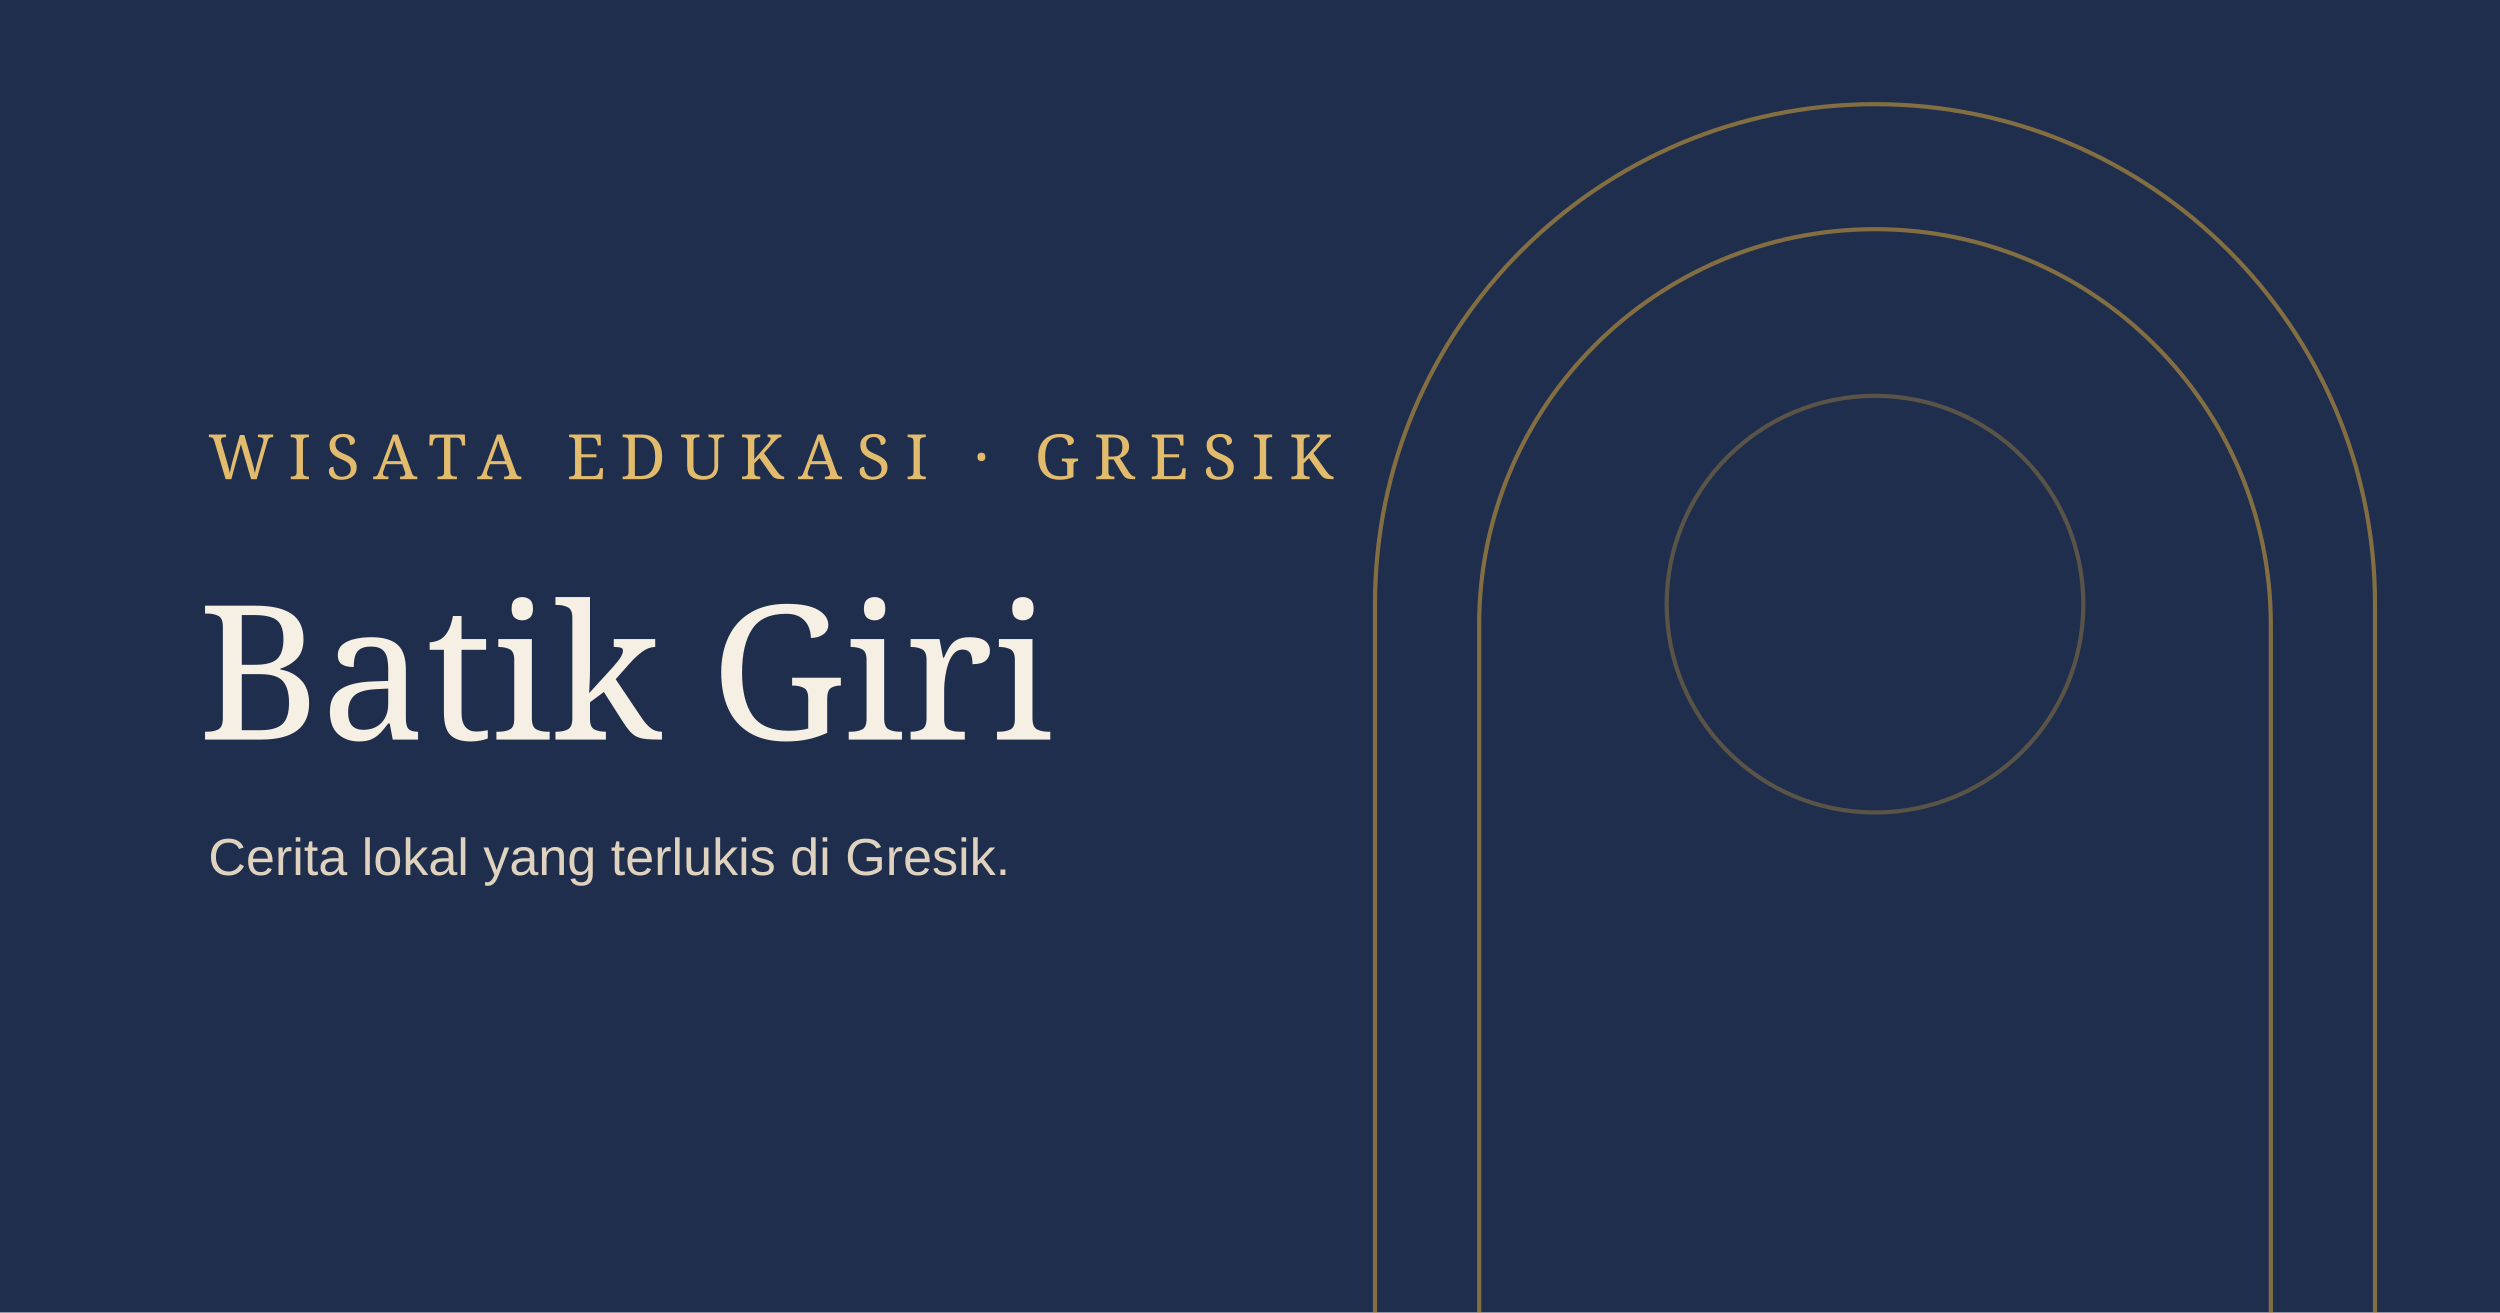
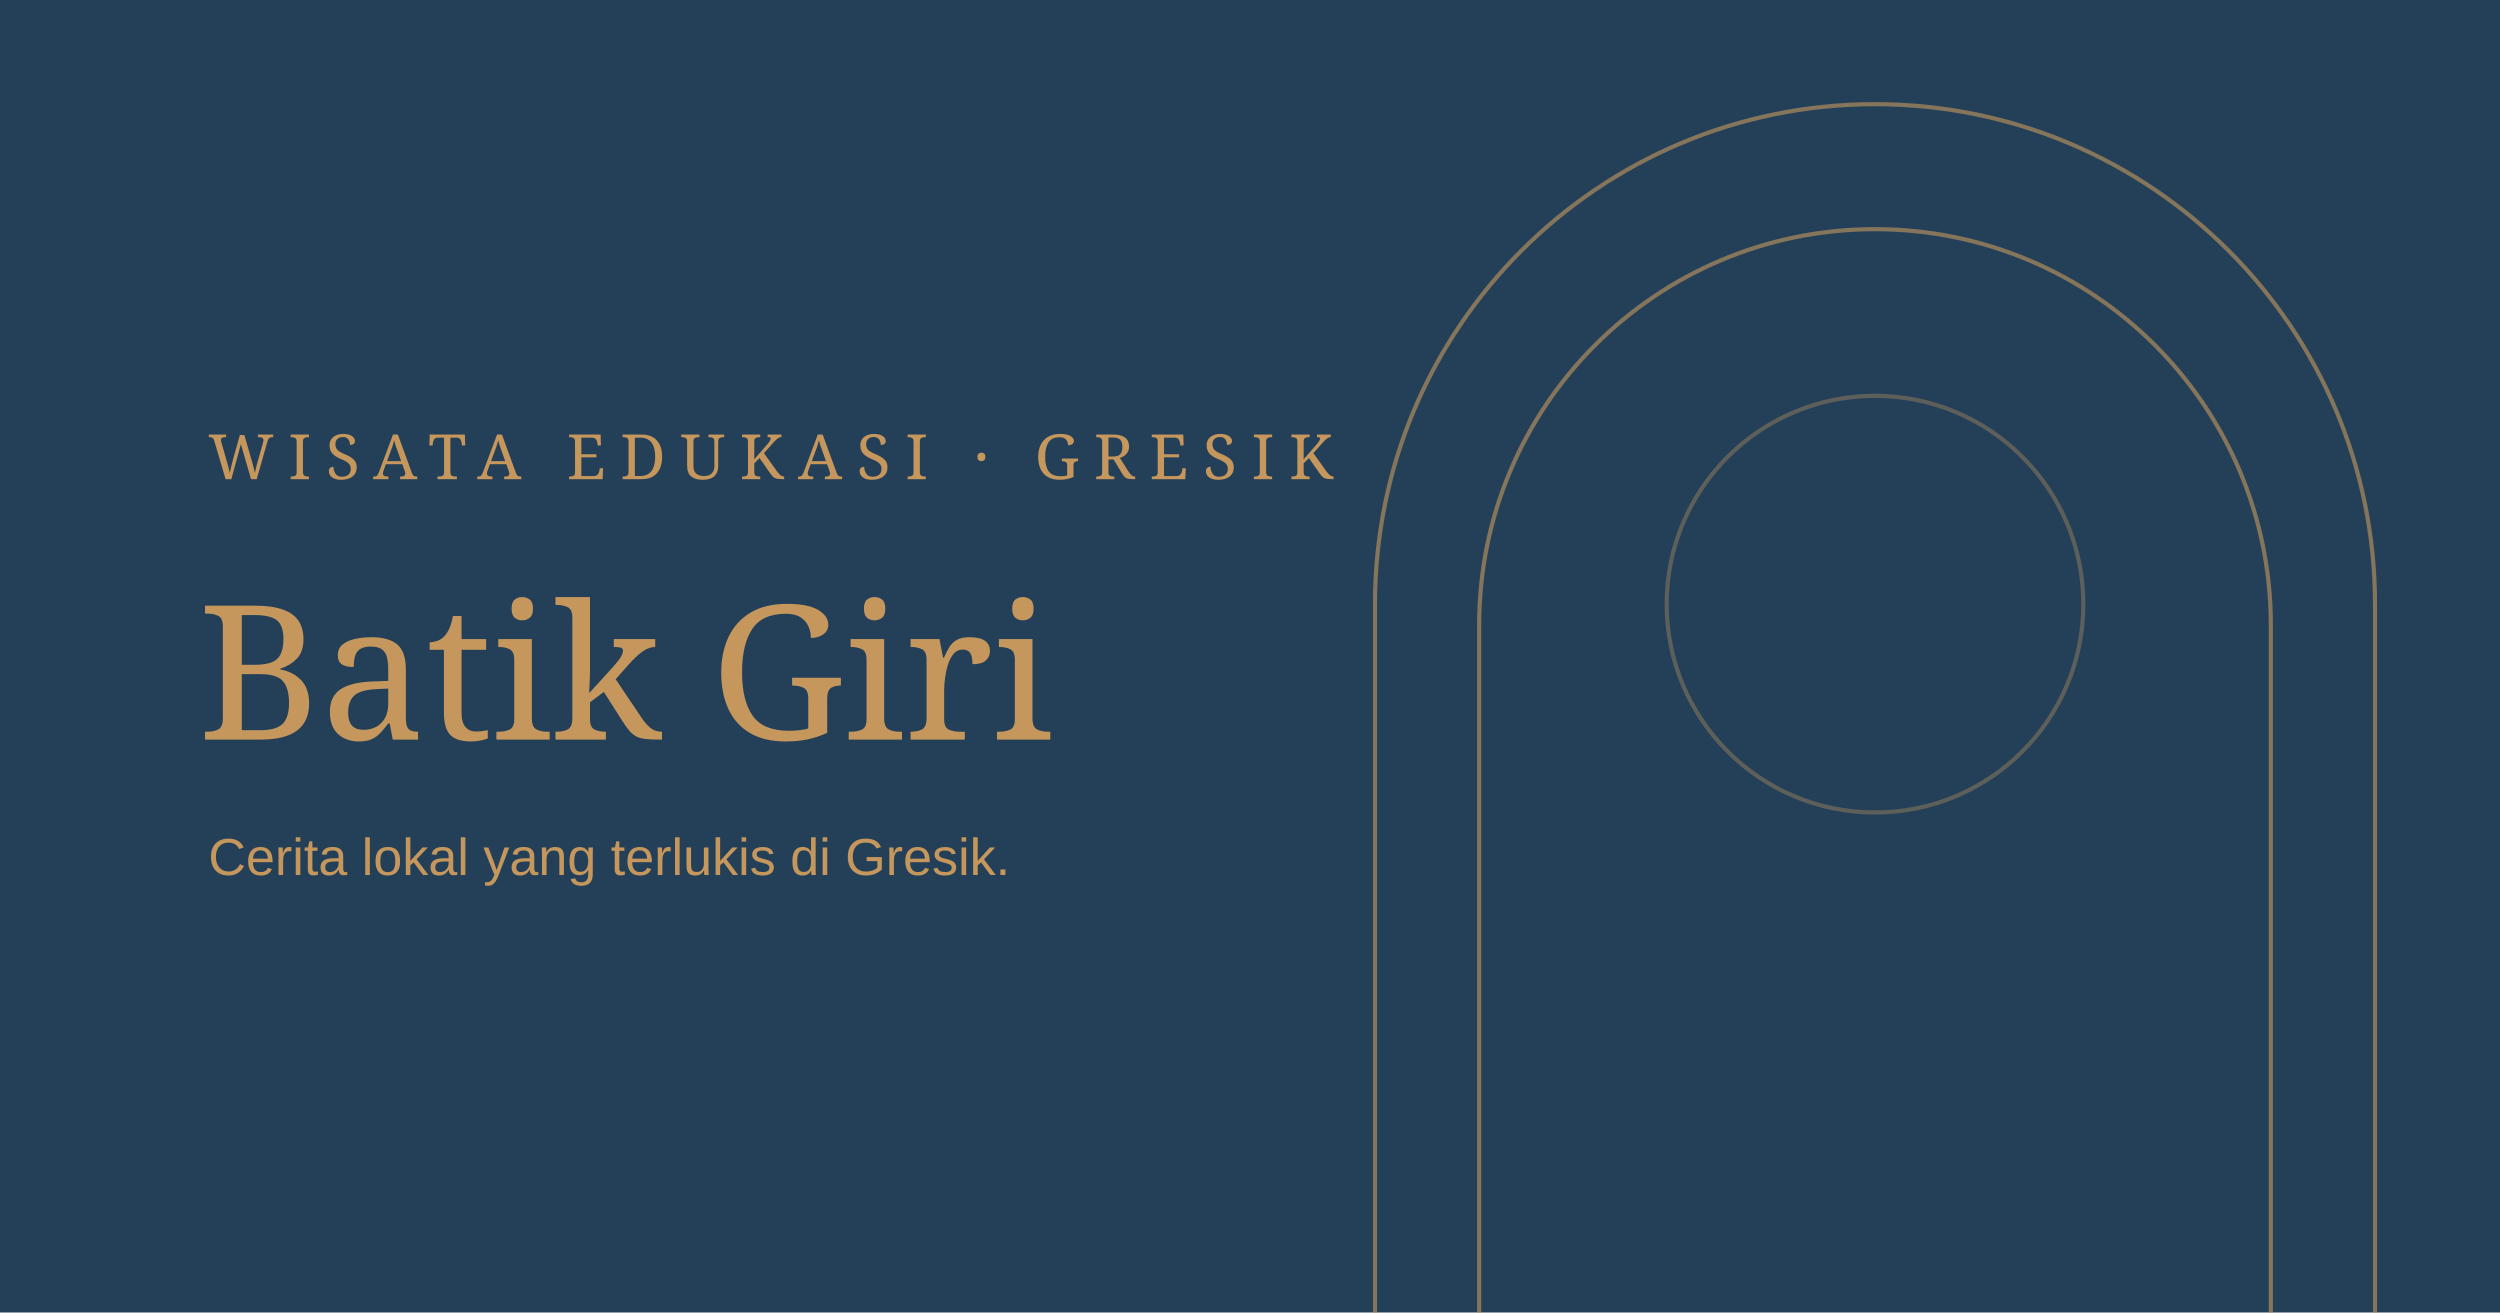
<svg xmlns="http://www.w3.org/2000/svg" viewBox="0 0 1200 630">
-   <rect width="1200" height="630" fill="#1f2e4d" />
-   <path d="M660 650V290a240 240 0 0 1 480 0v360M710 650V300a190 190 0 0 1 380 0v350" fill="none" stroke="#c79a3b" stroke-width="2" opacity=".6" />
-   <circle cx="900" cy="290" r="100" fill="none" stroke="#c79a3b" stroke-width="2" opacity=".35" />
-   <text x="100" y="230" fill="#e2bc6c" font-family="Georgia,serif" font-size="30" letter-spacing="7">WISATA EDUKASI · GRESIK</text>
-   <text x="95" y="355" fill="#f6efe3" font-family="Georgia,serif" font-size="90">Batik Giri</text>
-   <text x="100" y="420" fill="#dfd3c0" font-family="Arial,sans-serif" font-size="25">Cerita lokal yang terlukis di Gresik.</text>
+   <rect width="1200" height="630" fill="#244059" />
+   <path d="M660 650V290a240 240 0 0 1 480 0v360M710 650V300a190 190 0 0 1 380 0v350" fill="none" stroke="#C5975C" stroke-width="2" opacity=".6" />
+   <circle cx="900" cy="290" r="100" fill="none" stroke="#C5975C" stroke-width="2" opacity=".35" />
+   <text x="100" y="230" fill="#C5975C" font-family="Georgia,serif" font-size="30" letter-spacing="7">WISATA EDUKASI · GRESIK</text>
+   <text x="95" y="355" fill="#C5975C" font-family="Georgia,serif" font-size="90">Batik Giri</text>
+   <text x="100" y="420" fill="#C5975C" font-family="Arial,sans-serif" font-size="25">Cerita lokal yang terlukis di Gresik.</text>
</svg>
